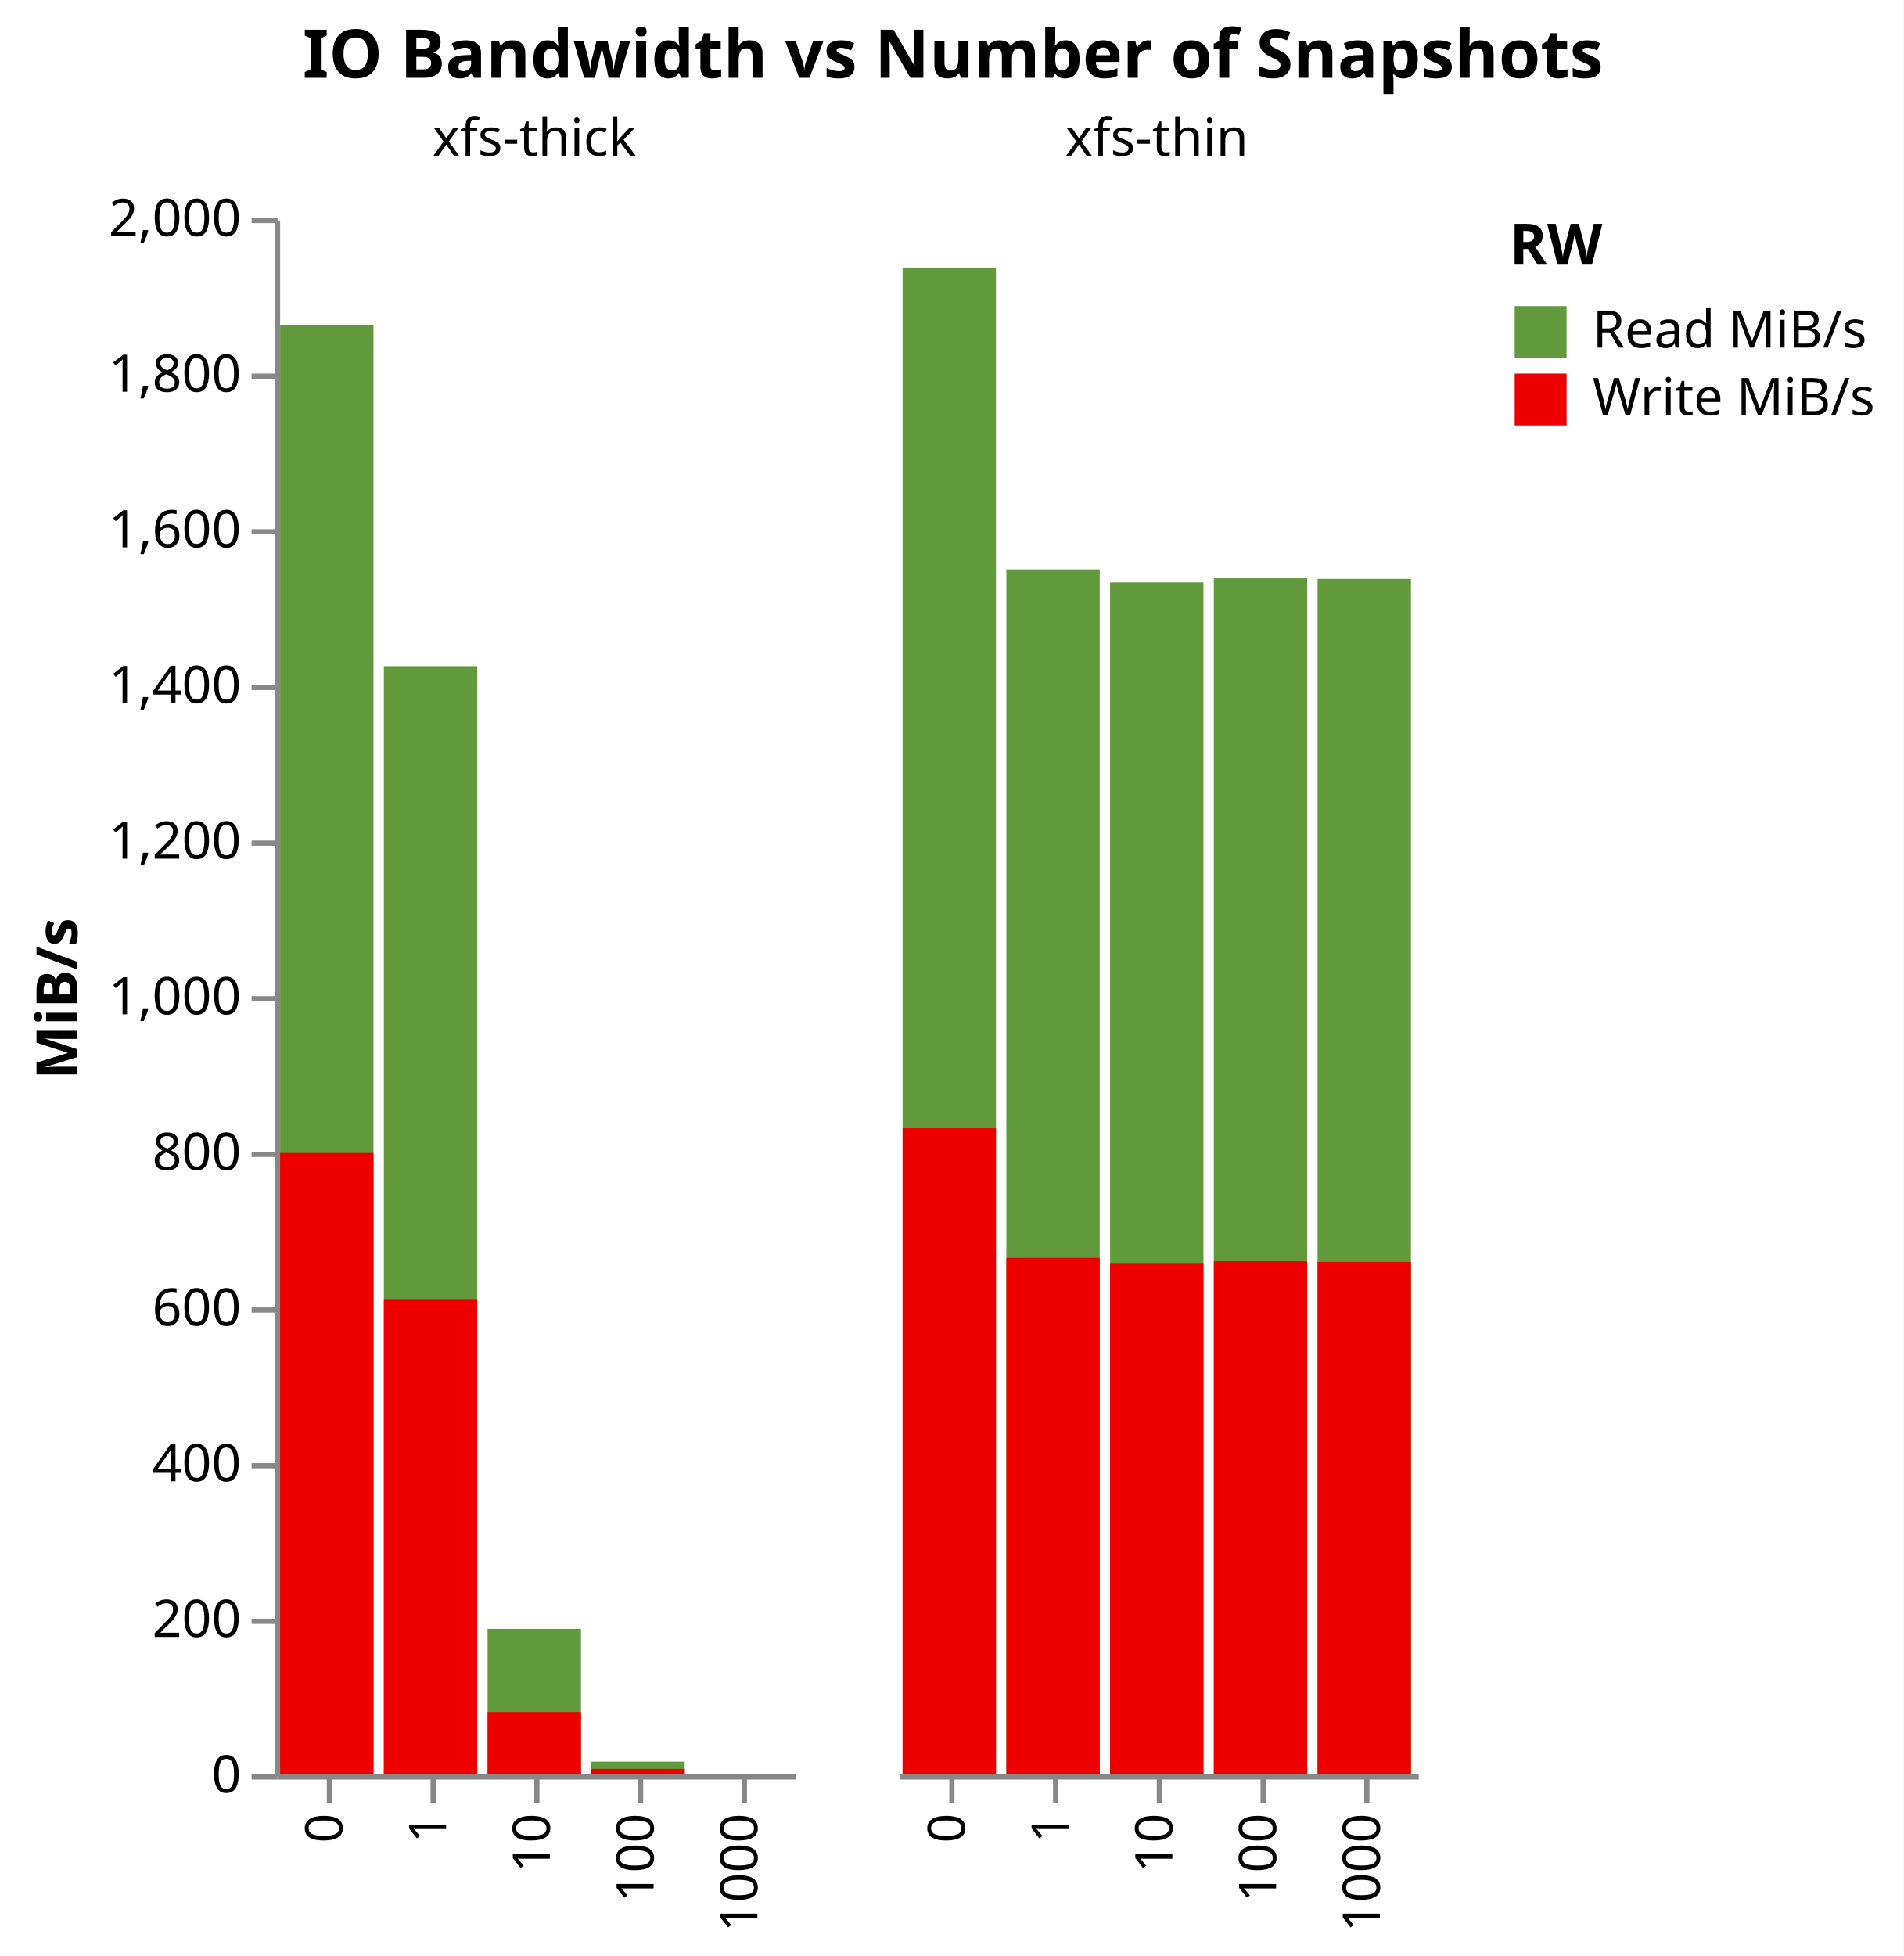
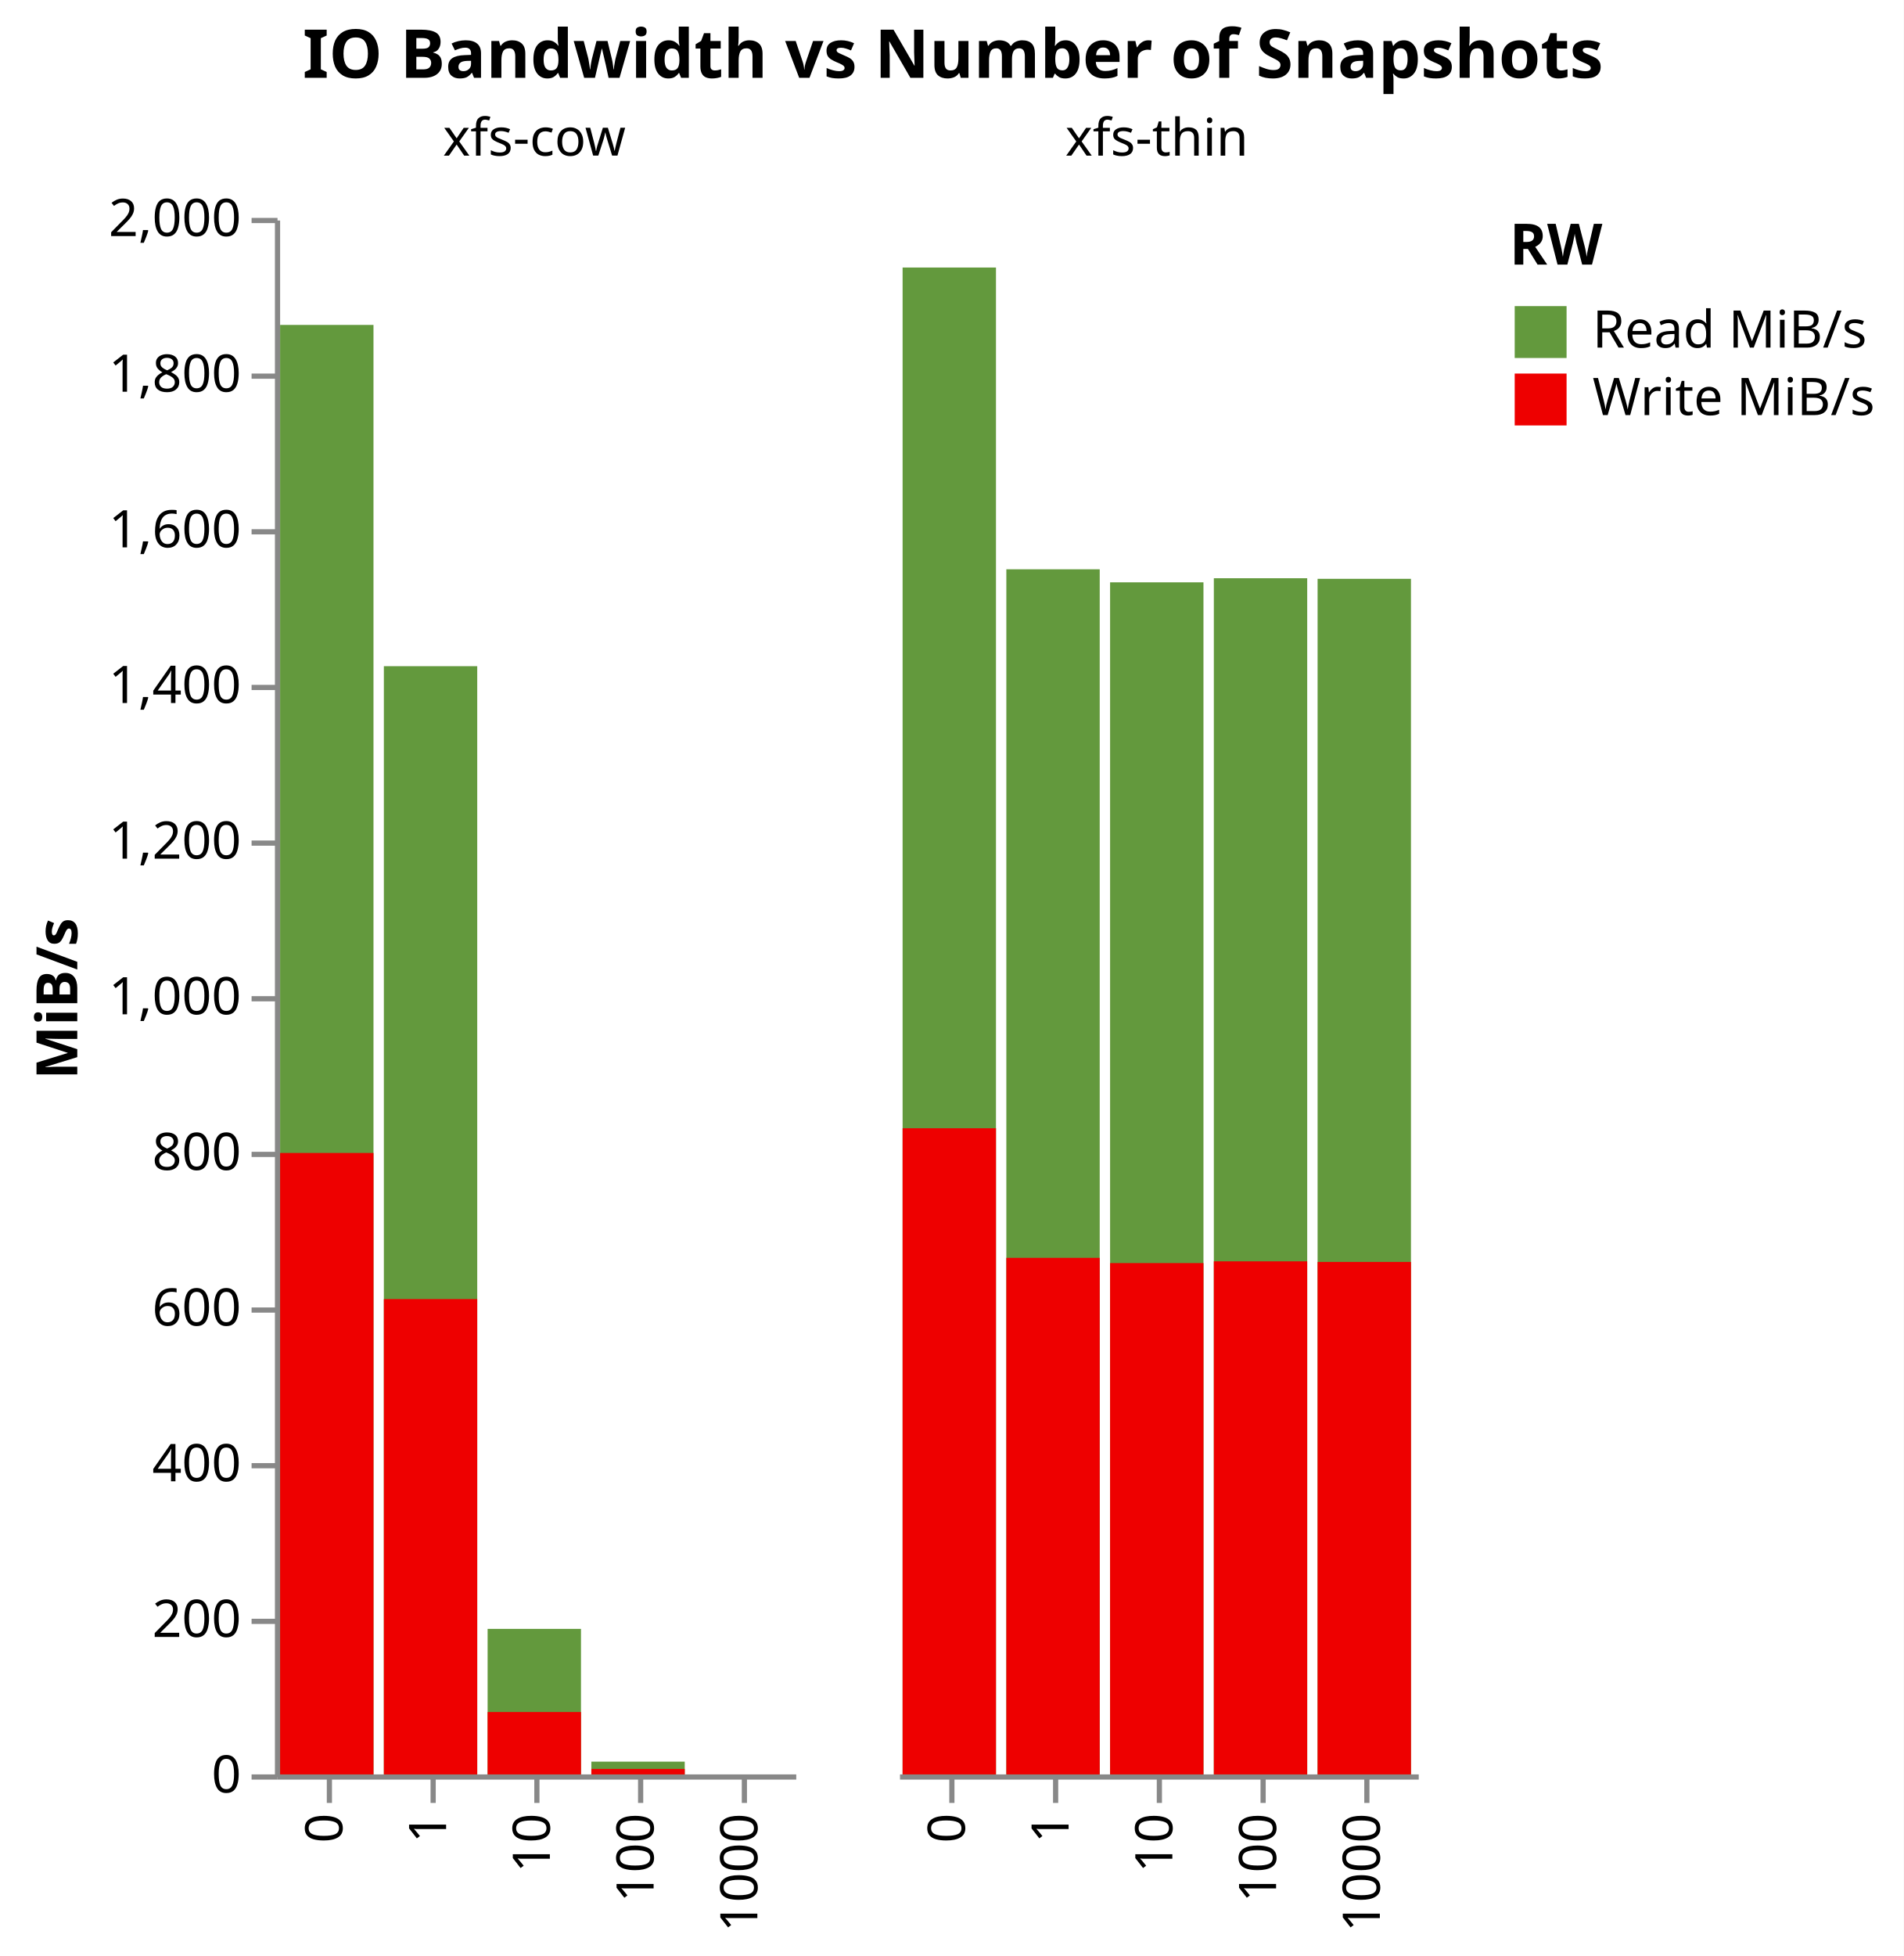
<svg xmlns="http://www.w3.org/2000/svg" version="1.1" class="marks" width="367" height="377" viewBox="0 0 367 377">
  <rect width="367" height="377" fill="white" />
  <g fill="none" stroke-miterlimit="10" transform="translate(53,42)">
    <g class="mark-group role-frame root" role="graphics-object" aria-roledescription="group mark container">
      <g transform="translate(0,0)">
        <path class="background" aria-hidden="true" d="M0,0h0v0h0Z" />
        <g>
          <g class="mark-group role-row-header row_header" role="graphics-object" aria-roledescription="group mark container">
            <g transform="translate(0,0)">
              <path class="background" aria-hidden="true" d="M0,0h0v300h0Z" />
              <g>
                <g class="mark-group role-axis" role="graphics-symbol" aria-roledescription="axis" aria-label="Y-axis titled 'MiB/s' for a linear scale with values from 0 to 2,000">
                  <g transform="translate(0.5,0.5)">
                    <path class="background" aria-hidden="true" d="M0,0h0v0h0Z" pointer-events="none" />
                    <g>
                      <g class="mark-rule role-axis-tick" pointer-events="none">
                        <line transform="translate(0,300)" x2="-5" y2="0" stroke="#888" stroke-width="1" opacity="1" />
                        <line transform="translate(0,270)" x2="-5" y2="0" stroke="#888" stroke-width="1" opacity="1" />
                        <line transform="translate(0,240)" x2="-5" y2="0" stroke="#888" stroke-width="1" opacity="1" />
                        <line transform="translate(0,210)" x2="-5" y2="0" stroke="#888" stroke-width="1" opacity="1" />
                        <line transform="translate(0,180)" x2="-5" y2="0" stroke="#888" stroke-width="1" opacity="1" />
                        <line transform="translate(0,150)" x2="-5" y2="0" stroke="#888" stroke-width="1" opacity="1" />
                        <line transform="translate(0,120)" x2="-5" y2="0" stroke="#888" stroke-width="1" opacity="1" />
                        <line transform="translate(0,90)" x2="-5" y2="0" stroke="#888" stroke-width="1" opacity="1" />
                        <line transform="translate(0,60)" x2="-5" y2="0" stroke="#888" stroke-width="1" opacity="1" />
                        <line transform="translate(0,30)" x2="-5" y2="0" stroke="#888" stroke-width="1" opacity="1" />
                        <line transform="translate(0,0)" x2="-5" y2="0" stroke="#888" stroke-width="1" opacity="1" />
                      </g>
                      <g class="mark-text role-axis-label" pointer-events="none">
                        <text text-anchor="end" transform="translate(-7,303)" font-family="sans-serif" font-size="10px" fill="#000" opacity="1">0</text>
                        <text text-anchor="end" transform="translate(-7,273)" font-family="sans-serif" font-size="10px" fill="#000" opacity="1">200</text>
                        <text text-anchor="end" transform="translate(-7,243)" font-family="sans-serif" font-size="10px" fill="#000" opacity="1">400</text>
                        <text text-anchor="end" transform="translate(-7,213)" font-family="sans-serif" font-size="10px" fill="#000" opacity="1">600</text>
                        <text text-anchor="end" transform="translate(-7,183)" font-family="sans-serif" font-size="10px" fill="#000" opacity="1">800</text>
                        <text text-anchor="end" transform="translate(-7,153)" font-family="sans-serif" font-size="10px" fill="#000" opacity="1">1,000</text>
                        <text text-anchor="end" transform="translate(-7,123)" font-family="sans-serif" font-size="10px" fill="#000" opacity="1">1,200</text>
                        <text text-anchor="end" transform="translate(-7,93)" font-family="sans-serif" font-size="10px" fill="#000" opacity="1">1,400</text>
                        <text text-anchor="end" transform="translate(-7,63)" font-family="sans-serif" font-size="10px" fill="#000" opacity="1">1,600</text>
                        <text text-anchor="end" transform="translate(-7,33)" font-family="sans-serif" font-size="10px" fill="#000" opacity="1">1,800</text>
                        <text text-anchor="end" transform="translate(-7,3)" font-family="sans-serif" font-size="10px" fill="#000" opacity="1">2,000</text>
                      </g>
                      <g class="mark-rule role-axis-domain" pointer-events="none">
                        <line transform="translate(0,300)" x2="0" y2="-300" stroke="#888" stroke-width="1" opacity="1" />
                      </g>
                      <g class="mark-text role-axis-title" pointer-events="none">
                        <text text-anchor="middle" transform="translate(-36.60417,150) rotate(-90) translate(0,-2)" font-family="sans-serif" font-size="11px" font-weight="bold" fill="#000" opacity="1">MiB/s</text>
                      </g>
                    </g>
                    <path class="foreground" aria-hidden="true" d="" pointer-events="none" display="none" />
                  </g>
                </g>
              </g>
              <path class="foreground" aria-hidden="true" d="" display="none" />
            </g>
          </g>
          <g class="mark-group role-column-header column_header" role="graphics-object" aria-roledescription="group mark container">
            <g transform="translate(0,0)">
              <path class="background" aria-hidden="true" d="M0,0h100v0h-100Z" />
              <g>
                <g class="mark-group role-title">
                  <g transform="translate(50,-20)">
                    <path class="background" aria-hidden="true" d="M0,0h0v0h0Z" pointer-events="none" />
                    <g>
-                       <g class="mark-text role-title-text" role="graphics-symbol" aria-roledescription="title" aria-label="Title text 'xfs-thick'" pointer-events="none">
-                         <text text-anchor="middle" transform="translate(0,8)" font-family="sans-serif" font-size="10px" fill="#000" opacity="1">xfs-thick</text>
+                       <g class="mark-text role-title-text" role="graphics-symbol" aria-roledescription="title" aria-label="Title text 'xfs-cow'" pointer-events="none">
+                         <text text-anchor="middle" transform="translate(0,8)" font-family="sans-serif" font-size="10px" fill="#000" opacity="1">xfs-cow</text>
                      </g>
                    </g>
                    <path class="foreground" aria-hidden="true" d="" pointer-events="none" display="none" />
                  </g>
                </g>
              </g>
              <path class="foreground" aria-hidden="true" d="" display="none" />
            </g>
            <g transform="translate(120,0)">
              <path class="background" aria-hidden="true" d="M0,0h100v0h-100Z" />
              <g>
                <g class="mark-group role-title">
                  <g transform="translate(50,-20)">
                    <path class="background" aria-hidden="true" d="M0,0h0v0h0Z" pointer-events="none" />
                    <g>
                      <g class="mark-text role-title-text" role="graphics-symbol" aria-roledescription="title" aria-label="Title text 'xfs-thin'" pointer-events="none">
                        <text text-anchor="middle" transform="translate(0,8)" font-family="sans-serif" font-size="10px" fill="#000" opacity="1">xfs-thin</text>
                      </g>
                    </g>
                    <path class="foreground" aria-hidden="true" d="" pointer-events="none" display="none" />
                  </g>
                </g>
              </g>
              <path class="foreground" aria-hidden="true" d="" display="none" />
            </g>
          </g>
          <g class="mark-group role-column-footer column_footer" role="graphics-object" aria-roledescription="group mark container">
            <g transform="translate(0,300)">
              <path class="background" aria-hidden="true" d="M0,0h100v0h-100Z" />
              <g>
                <g class="mark-group role-axis" role="graphics-symbol" aria-roledescription="axis" aria-label="X-axis for a discrete scale with 5 values: 0, 1, 10, 100, 1000">
                  <g transform="translate(0.5,0.5)">
                    <path class="background" aria-hidden="true" d="M0,0h0v0h0Z" pointer-events="none" />
                    <g>
                      <g class="mark-rule role-axis-tick" pointer-events="none">
                        <line transform="translate(10,0)" x2="0" y2="5" stroke="#888" stroke-width="1" opacity="1" />
                        <line transform="translate(30,0)" x2="0" y2="5" stroke="#888" stroke-width="1" opacity="1" />
                        <line transform="translate(50,0)" x2="0" y2="5" stroke="#888" stroke-width="1" opacity="1" />
                        <line transform="translate(70,0)" x2="0" y2="5" stroke="#888" stroke-width="1" opacity="1" />
                        <line transform="translate(90,0)" x2="0" y2="5" stroke="#888" stroke-width="1" opacity="1" />
                      </g>
                      <g class="mark-text role-axis-label" pointer-events="none">
                        <text text-anchor="end" transform="translate(9.5,7) rotate(270) translate(0,3)" font-family="sans-serif" font-size="10px" fill="#000" opacity="1">0</text>
                        <text text-anchor="end" transform="translate(29.5,7) rotate(270) translate(0,3)" font-family="sans-serif" font-size="10px" fill="#000" opacity="1">1</text>
                        <text text-anchor="end" transform="translate(49.5,7) rotate(270) translate(0,3)" font-family="sans-serif" font-size="10px" fill="#000" opacity="1">10</text>
                        <text text-anchor="end" transform="translate(69.5,7) rotate(270) translate(0,3)" font-family="sans-serif" font-size="10px" fill="#000" opacity="1">100</text>
                        <text text-anchor="end" transform="translate(89.5,7) rotate(270) translate(0,3)" font-family="sans-serif" font-size="10px" fill="#000" opacity="1">1000</text>
                      </g>
                      <g class="mark-rule role-axis-domain" pointer-events="none">
                        <line transform="translate(0,0)" x2="100" y2="0" stroke="#888" stroke-width="1" opacity="1" />
                      </g>
                    </g>
                    <path class="foreground" aria-hidden="true" d="" pointer-events="none" display="none" />
                  </g>
                </g>
              </g>
              <path class="foreground" aria-hidden="true" d="" display="none" />
            </g>
            <g transform="translate(120,300)">
              <path class="background" aria-hidden="true" d="M0,0h100v0h-100Z" />
              <g>
                <g class="mark-group role-axis" role="graphics-symbol" aria-roledescription="axis" aria-label="X-axis for a discrete scale with 5 values: 0, 1, 10, 100, 1000">
                  <g transform="translate(0.5,0.5)">
                    <path class="background" aria-hidden="true" d="M0,0h0v0h0Z" pointer-events="none" />
                    <g>
                      <g class="mark-rule role-axis-tick" pointer-events="none">
                        <line transform="translate(10,0)" x2="0" y2="5" stroke="#888" stroke-width="1" opacity="1" />
                        <line transform="translate(30,0)" x2="0" y2="5" stroke="#888" stroke-width="1" opacity="1" />
                        <line transform="translate(50,0)" x2="0" y2="5" stroke="#888" stroke-width="1" opacity="1" />
                        <line transform="translate(70,0)" x2="0" y2="5" stroke="#888" stroke-width="1" opacity="1" />
                        <line transform="translate(90,0)" x2="0" y2="5" stroke="#888" stroke-width="1" opacity="1" />
                      </g>
                      <g class="mark-text role-axis-label" pointer-events="none">
                        <text text-anchor="end" transform="translate(9.5,7) rotate(270) translate(0,3)" font-family="sans-serif" font-size="10px" fill="#000" opacity="1">0</text>
                        <text text-anchor="end" transform="translate(29.5,7) rotate(270) translate(0,3)" font-family="sans-serif" font-size="10px" fill="#000" opacity="1">1</text>
                        <text text-anchor="end" transform="translate(49.5,7) rotate(270) translate(0,3)" font-family="sans-serif" font-size="10px" fill="#000" opacity="1">10</text>
                        <text text-anchor="end" transform="translate(69.5,7) rotate(270) translate(0,3)" font-family="sans-serif" font-size="10px" fill="#000" opacity="1">100</text>
                        <text text-anchor="end" transform="translate(89.5,7) rotate(270) translate(0,3)" font-family="sans-serif" font-size="10px" fill="#000" opacity="1">1000</text>
                      </g>
                      <g class="mark-rule role-axis-domain" pointer-events="none">
                        <line transform="translate(0,0)" x2="100" y2="0" stroke="#888" stroke-width="1" opacity="1" />
                      </g>
                    </g>
                    <path class="foreground" aria-hidden="true" d="" pointer-events="none" display="none" />
                  </g>
                </g>
              </g>
              <path class="foreground" aria-hidden="true" d="" display="none" />
            </g>
          </g>
          <g class="mark-group role-scope cell" role="graphics-object" aria-roledescription="group mark container">
            <g transform="translate(0,0)">
              <path class="background" aria-hidden="true" d="M0.5,0.5h100v300h-100Z" stroke="#ddd" stroke-opacity="0" />
              <g>
                <g class="mark-rect role-mark child_marks" role="graphics-object" aria-roledescription="rect mark container">
                  <path aria-label="c2: 0; values: 1862.5; RW: Read MiB/s" role="graphics-symbol" aria-roledescription="bar" d="M1,20.625h18v279.375h-18Z" fill="#63993d" />
                  <path aria-label="c2: 1; values: 1424; RW: Read MiB/s" role="graphics-symbol" aria-roledescription="bar" d="M21,86.4h18v213.6h-18Z" fill="#63993d" />
                  <path aria-label="c2: 10; values: 187; RW: Read MiB/s" role="graphics-symbol" aria-roledescription="bar" d="M41,271.95h18v28.05h-18Z" fill="#63993d" />
                  <path aria-label="c2: 100; values: 16.4; RW: Read MiB/s" role="graphics-symbol" aria-roledescription="bar" d="M61,297.54h18v2.46h-18Z" fill="#63993d" />
                  <path aria-label="c2: 1000; values: 0; RW: Read MiB/s" role="graphics-symbol" aria-roledescription="bar" d="M81,300h18v0h-18Z" fill="#63993d" />
                  <path aria-label="c2: 0; values: 798.5; RW: Write MiB/s" role="graphics-symbol" aria-roledescription="bar" d="M1,180.225h18v119.775h-18Z" fill="#ee0000" />
                  <path aria-label="c2: 1; values: 610.75; RW: Write MiB/s" role="graphics-symbol" aria-roledescription="bar" d="M21,208.388h18v91.612h-18Z" fill="#ee0000" />
                  <path aria-label="c2: 10; values: 80.15; RW: Write MiB/s" role="graphics-symbol" aria-roledescription="bar" d="M41,287.978h18v12.022h-18Z" fill="#ee0000" />
                  <path aria-label="c2: 100; values: 7.04; RW: Write MiB/s" role="graphics-symbol" aria-roledescription="bar" d="M61,298.944h18v1.056h-18Z" fill="#ee0000" />
                  <path aria-label="c2: 1000; values: 0; RW: Write MiB/s" role="graphics-symbol" aria-roledescription="bar" d="M81,300h18v0h-18Z" fill="#ee0000" />
                </g>
              </g>
              <path class="foreground" aria-hidden="true" d="" display="none" />
            </g>
            <g transform="translate(120,0)">
              <path class="background" aria-hidden="true" d="M0.5,0.5h100v300h-100Z" stroke="#ddd" stroke-opacity="0" />
              <g>
                <g class="mark-rect role-mark child_marks" role="graphics-object" aria-roledescription="rect mark container">
                  <path aria-label="c2: 0; values: 1936.25; RW: Read MiB/s" role="graphics-symbol" aria-roledescription="bar" d="M1,9.562h18v290.438h-18Z" fill="#63993d" />
                  <path aria-label="c2: 1; values: 1548.5; RW: Read MiB/s" role="graphics-symbol" aria-roledescription="bar" d="M21,67.725h18v232.275h-18Z" fill="#63993d" />
                  <path aria-label="c2: 10; values: 1531.75; RW: Read MiB/s" role="graphics-symbol" aria-roledescription="bar" d="M41,70.238h18v229.762h-18Z" fill="#63993d" />
                  <path aria-label="c2: 100; values: 1537; RW: Read MiB/s" role="graphics-symbol" aria-roledescription="bar" d="M61,69.45h18v230.55h-18Z" fill="#63993d" />
                  <path aria-label="c2: 1000; values: 1536.25; RW: Read MiB/s" role="graphics-symbol" aria-roledescription="bar" d="M81,69.563h18v230.438h-18Z" fill="#63993d" />
                  <path aria-label="c2: 0; values: 830.25; RW: Write MiB/s" role="graphics-symbol" aria-roledescription="bar" d="M1,175.463h18v124.537h-18Z" fill="#ee0000" />
                  <path aria-label="c2: 1; values: 663.75; RW: Write MiB/s" role="graphics-symbol" aria-roledescription="bar" d="M21,200.438h18v99.562h-18Z" fill="#ee0000" />
                  <path aria-label="c2: 10; values: 657; RW: Write MiB/s" role="graphics-symbol" aria-roledescription="bar" d="M41,201.45h18v98.55h-18Z" fill="#ee0000" />
                  <path aria-label="c2: 100; values: 659.25; RW: Write MiB/s" role="graphics-symbol" aria-roledescription="bar" d="M61,201.112h18v98.888h-18Z" fill="#ee0000" />
                  <path aria-label="c2: 1000; values: 658.5; RW: Write MiB/s" role="graphics-symbol" aria-roledescription="bar" d="M81,201.225h18v98.775h-18Z" fill="#ee0000" />
                </g>
              </g>
              <path class="foreground" aria-hidden="true" d="" display="none" />
            </g>
          </g>
          <g class="mark-group role-legend" role="graphics-symbol" aria-roledescription="legend" aria-label="Symbol legend titled 'RW' for fill color with 2 values: Read MiB/s, Write MiB/s">
            <g transform="translate(238,0)">
              <path class="background" aria-hidden="true" d="M0,0h71v40h-71Z" pointer-events="none" />
              <g>
                <g class="mark-group role-legend-entry">
                  <g transform="translate(0,16)">
                    <path class="background" aria-hidden="true" d="M0,0h0v0h0Z" pointer-events="none" />
                    <g>
                      <g class="mark-group role-scope" role="graphics-object" aria-roledescription="group mark container">
                        <g transform="translate(0,0)">
                          <path class="background" aria-hidden="true" d="M0,0h70.438v11h-70.438Z" pointer-events="none" opacity="1" />
                          <g>
                            <g class="mark-symbol role-legend-symbol" pointer-events="none">
                              <path transform="translate(6,6)" d="M-5,-5h10v10h-10Z" fill="#63993d" stroke-width="1.5" opacity="1" />
                            </g>
                            <g class="mark-text role-legend-label" pointer-events="none">
                              <text text-anchor="start" transform="translate(16,9)" font-family="sans-serif" font-size="10px" fill="#000" opacity="1">Read MiB/s</text>
                            </g>
                          </g>
                          <path class="foreground" aria-hidden="true" d="" pointer-events="none" display="none" />
                        </g>
                        <g transform="translate(0,13)">
                          <path class="background" aria-hidden="true" d="M0,0h70.438v11h-70.438Z" pointer-events="none" opacity="1" />
                          <g>
                            <g class="mark-symbol role-legend-symbol" pointer-events="none">
                              <path transform="translate(6,6)" d="M-5,-5h10v10h-10Z" fill="#ee0000" stroke-width="1.5" opacity="1" />
                            </g>
                            <g class="mark-text role-legend-label" pointer-events="none">
                              <text text-anchor="start" transform="translate(16,9)" font-family="sans-serif" font-size="10px" fill="#000" opacity="1">Write MiB/s</text>
                            </g>
                          </g>
                          <path class="foreground" aria-hidden="true" d="" pointer-events="none" display="none" />
                        </g>
                      </g>
                    </g>
                    <path class="foreground" aria-hidden="true" d="" pointer-events="none" display="none" />
                  </g>
                </g>
                <g class="mark-text role-legend-title" pointer-events="none">
                  <text text-anchor="start" transform="translate(0,9)" font-family="sans-serif" font-size="11px" font-weight="bold" fill="#000" opacity="1">RW</text>
                </g>
              </g>
              <path class="foreground" aria-hidden="true" d="" pointer-events="none" display="none" />
            </g>
          </g>
          <g class="mark-group role-title">
            <g transform="translate(130.6979,-37)">
              <path class="background" aria-hidden="true" d="M0,0h0v0h0Z" pointer-events="none" />
              <g>
                <g class="mark-text role-title-text" role="graphics-symbol" aria-roledescription="title" aria-label="Title text 'IO Bandwidth vs Number of Snapshots'" pointer-events="none">
                  <text text-anchor="middle" transform="translate(0,10)" font-family="sans-serif" font-size="13px" font-weight="bold" fill="#000" opacity="1">IO Bandwidth vs Number of Snapshots</text>
                </g>
              </g>
              <path class="foreground" aria-hidden="true" d="" pointer-events="none" display="none" />
            </g>
          </g>
        </g>
        <path class="foreground" aria-hidden="true" d="" display="none" />
      </g>
    </g>
  </g>
</svg>
